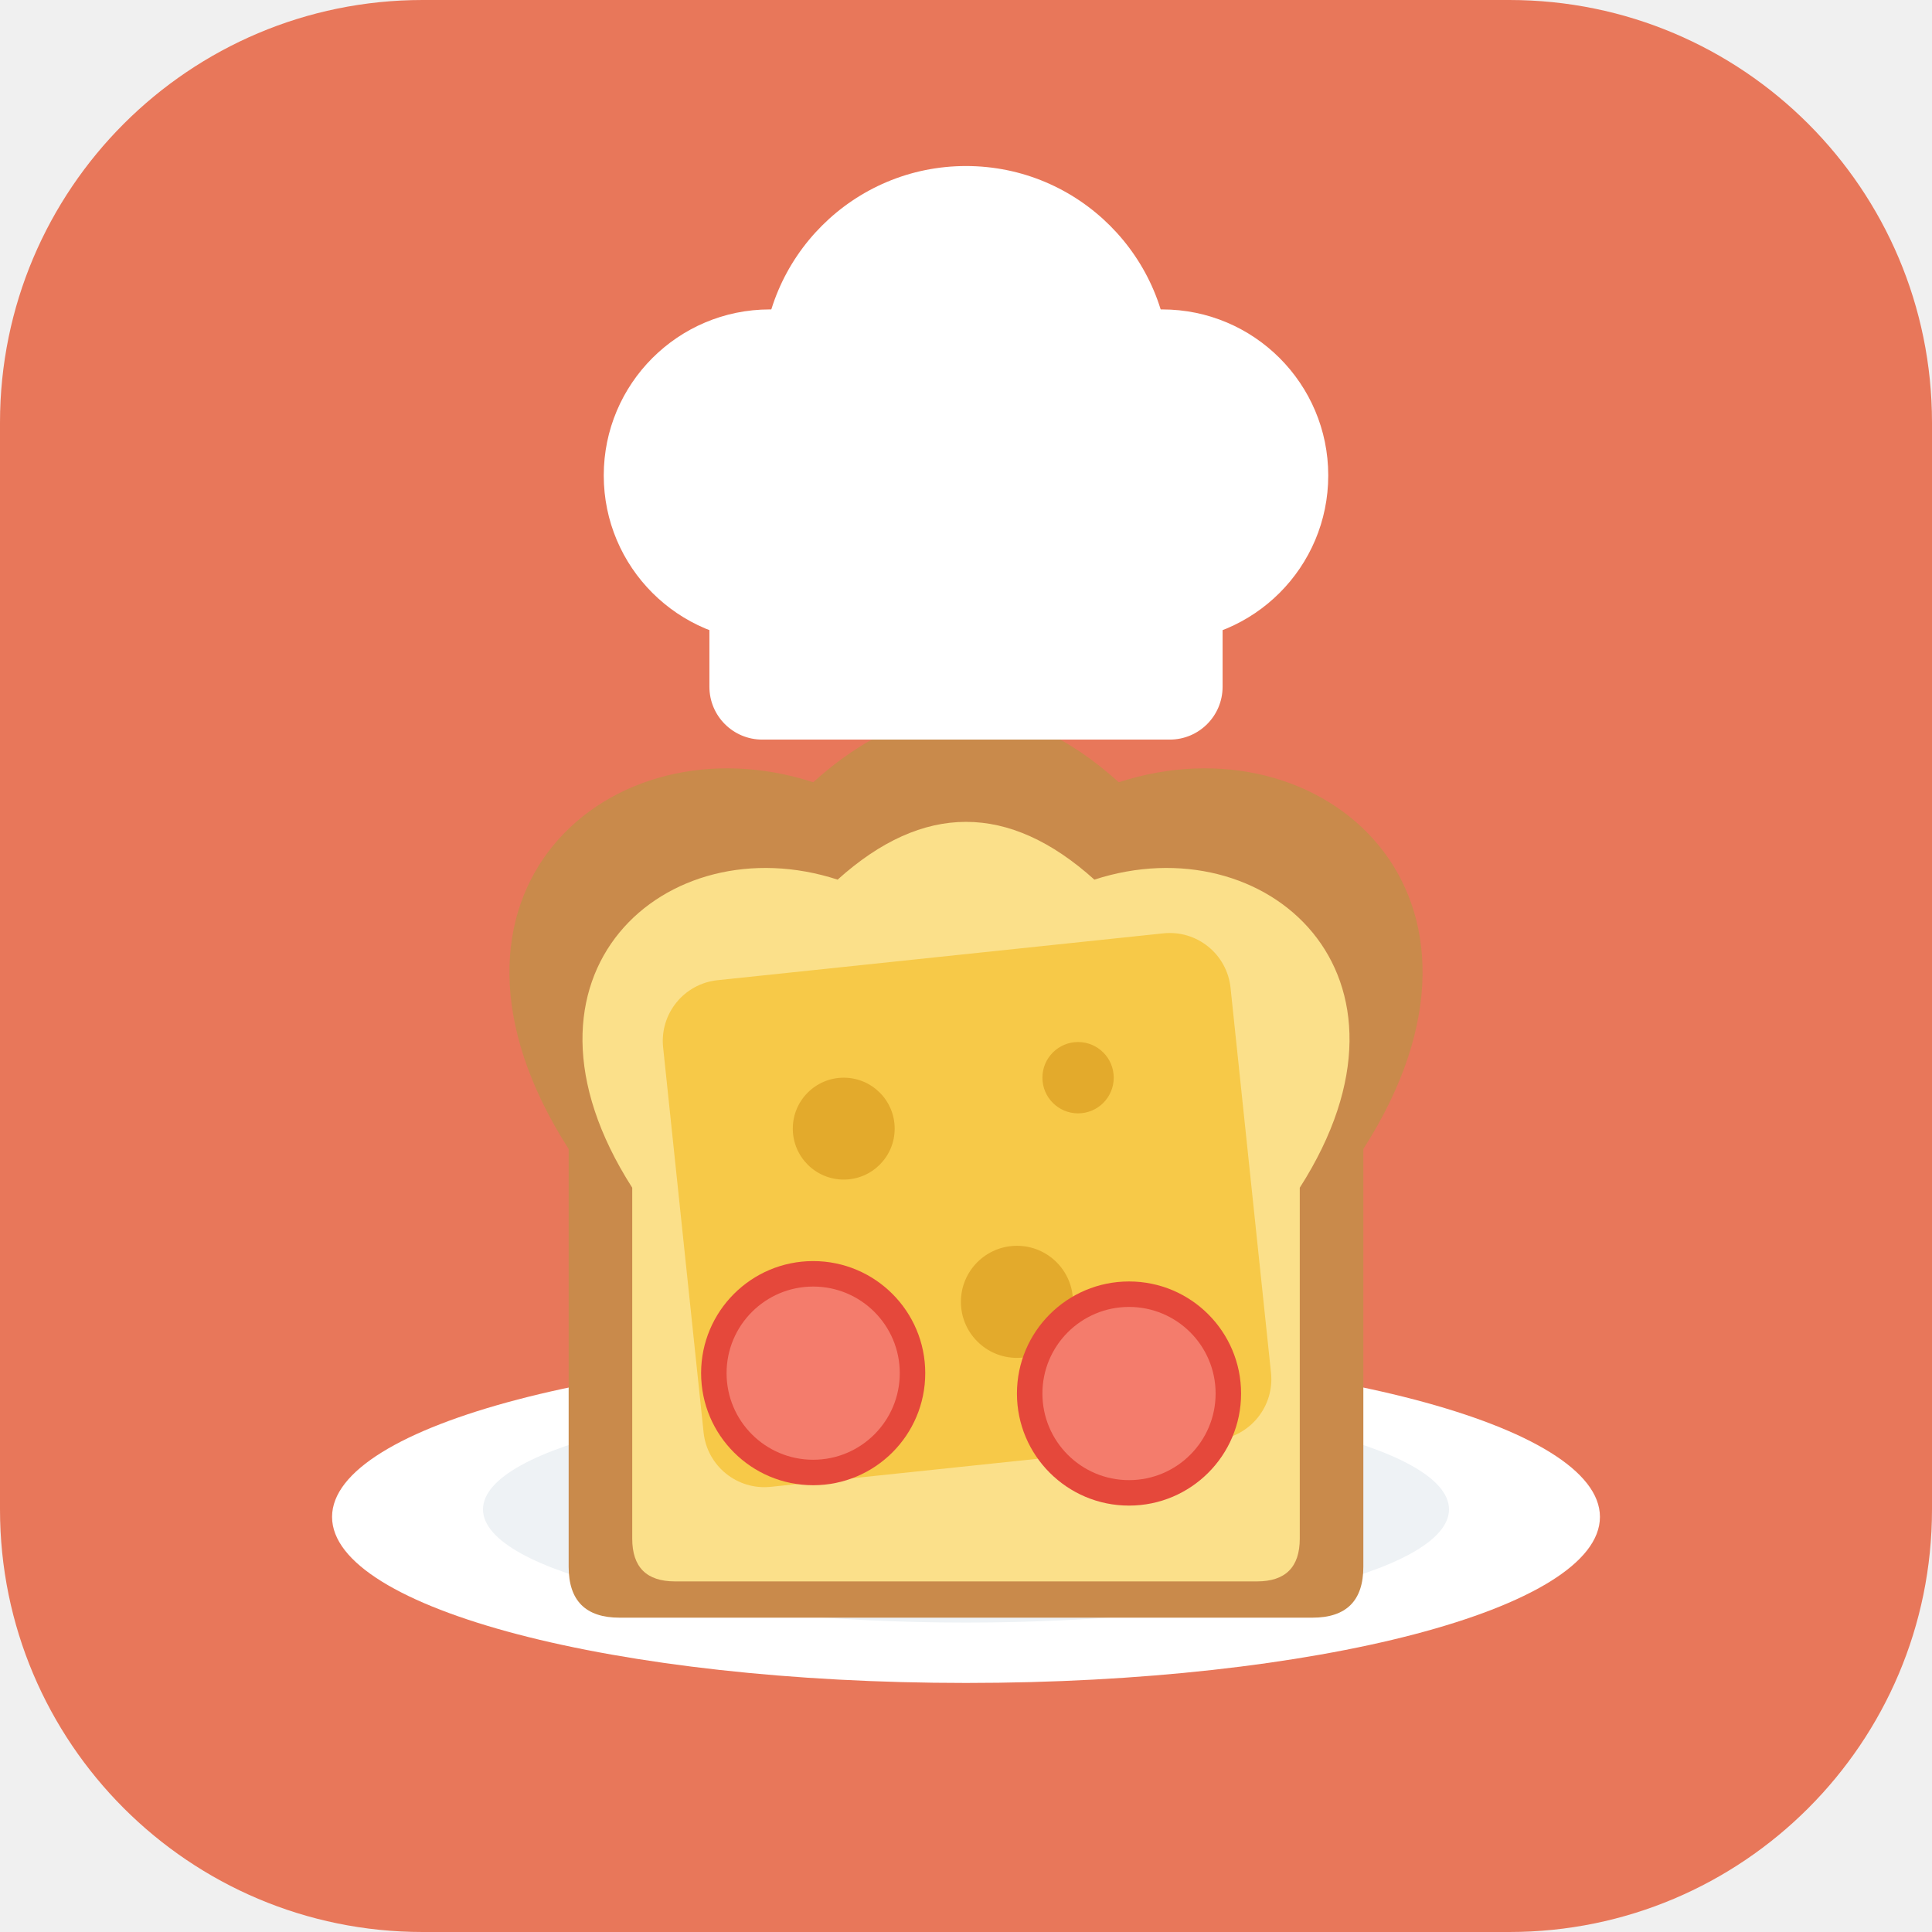
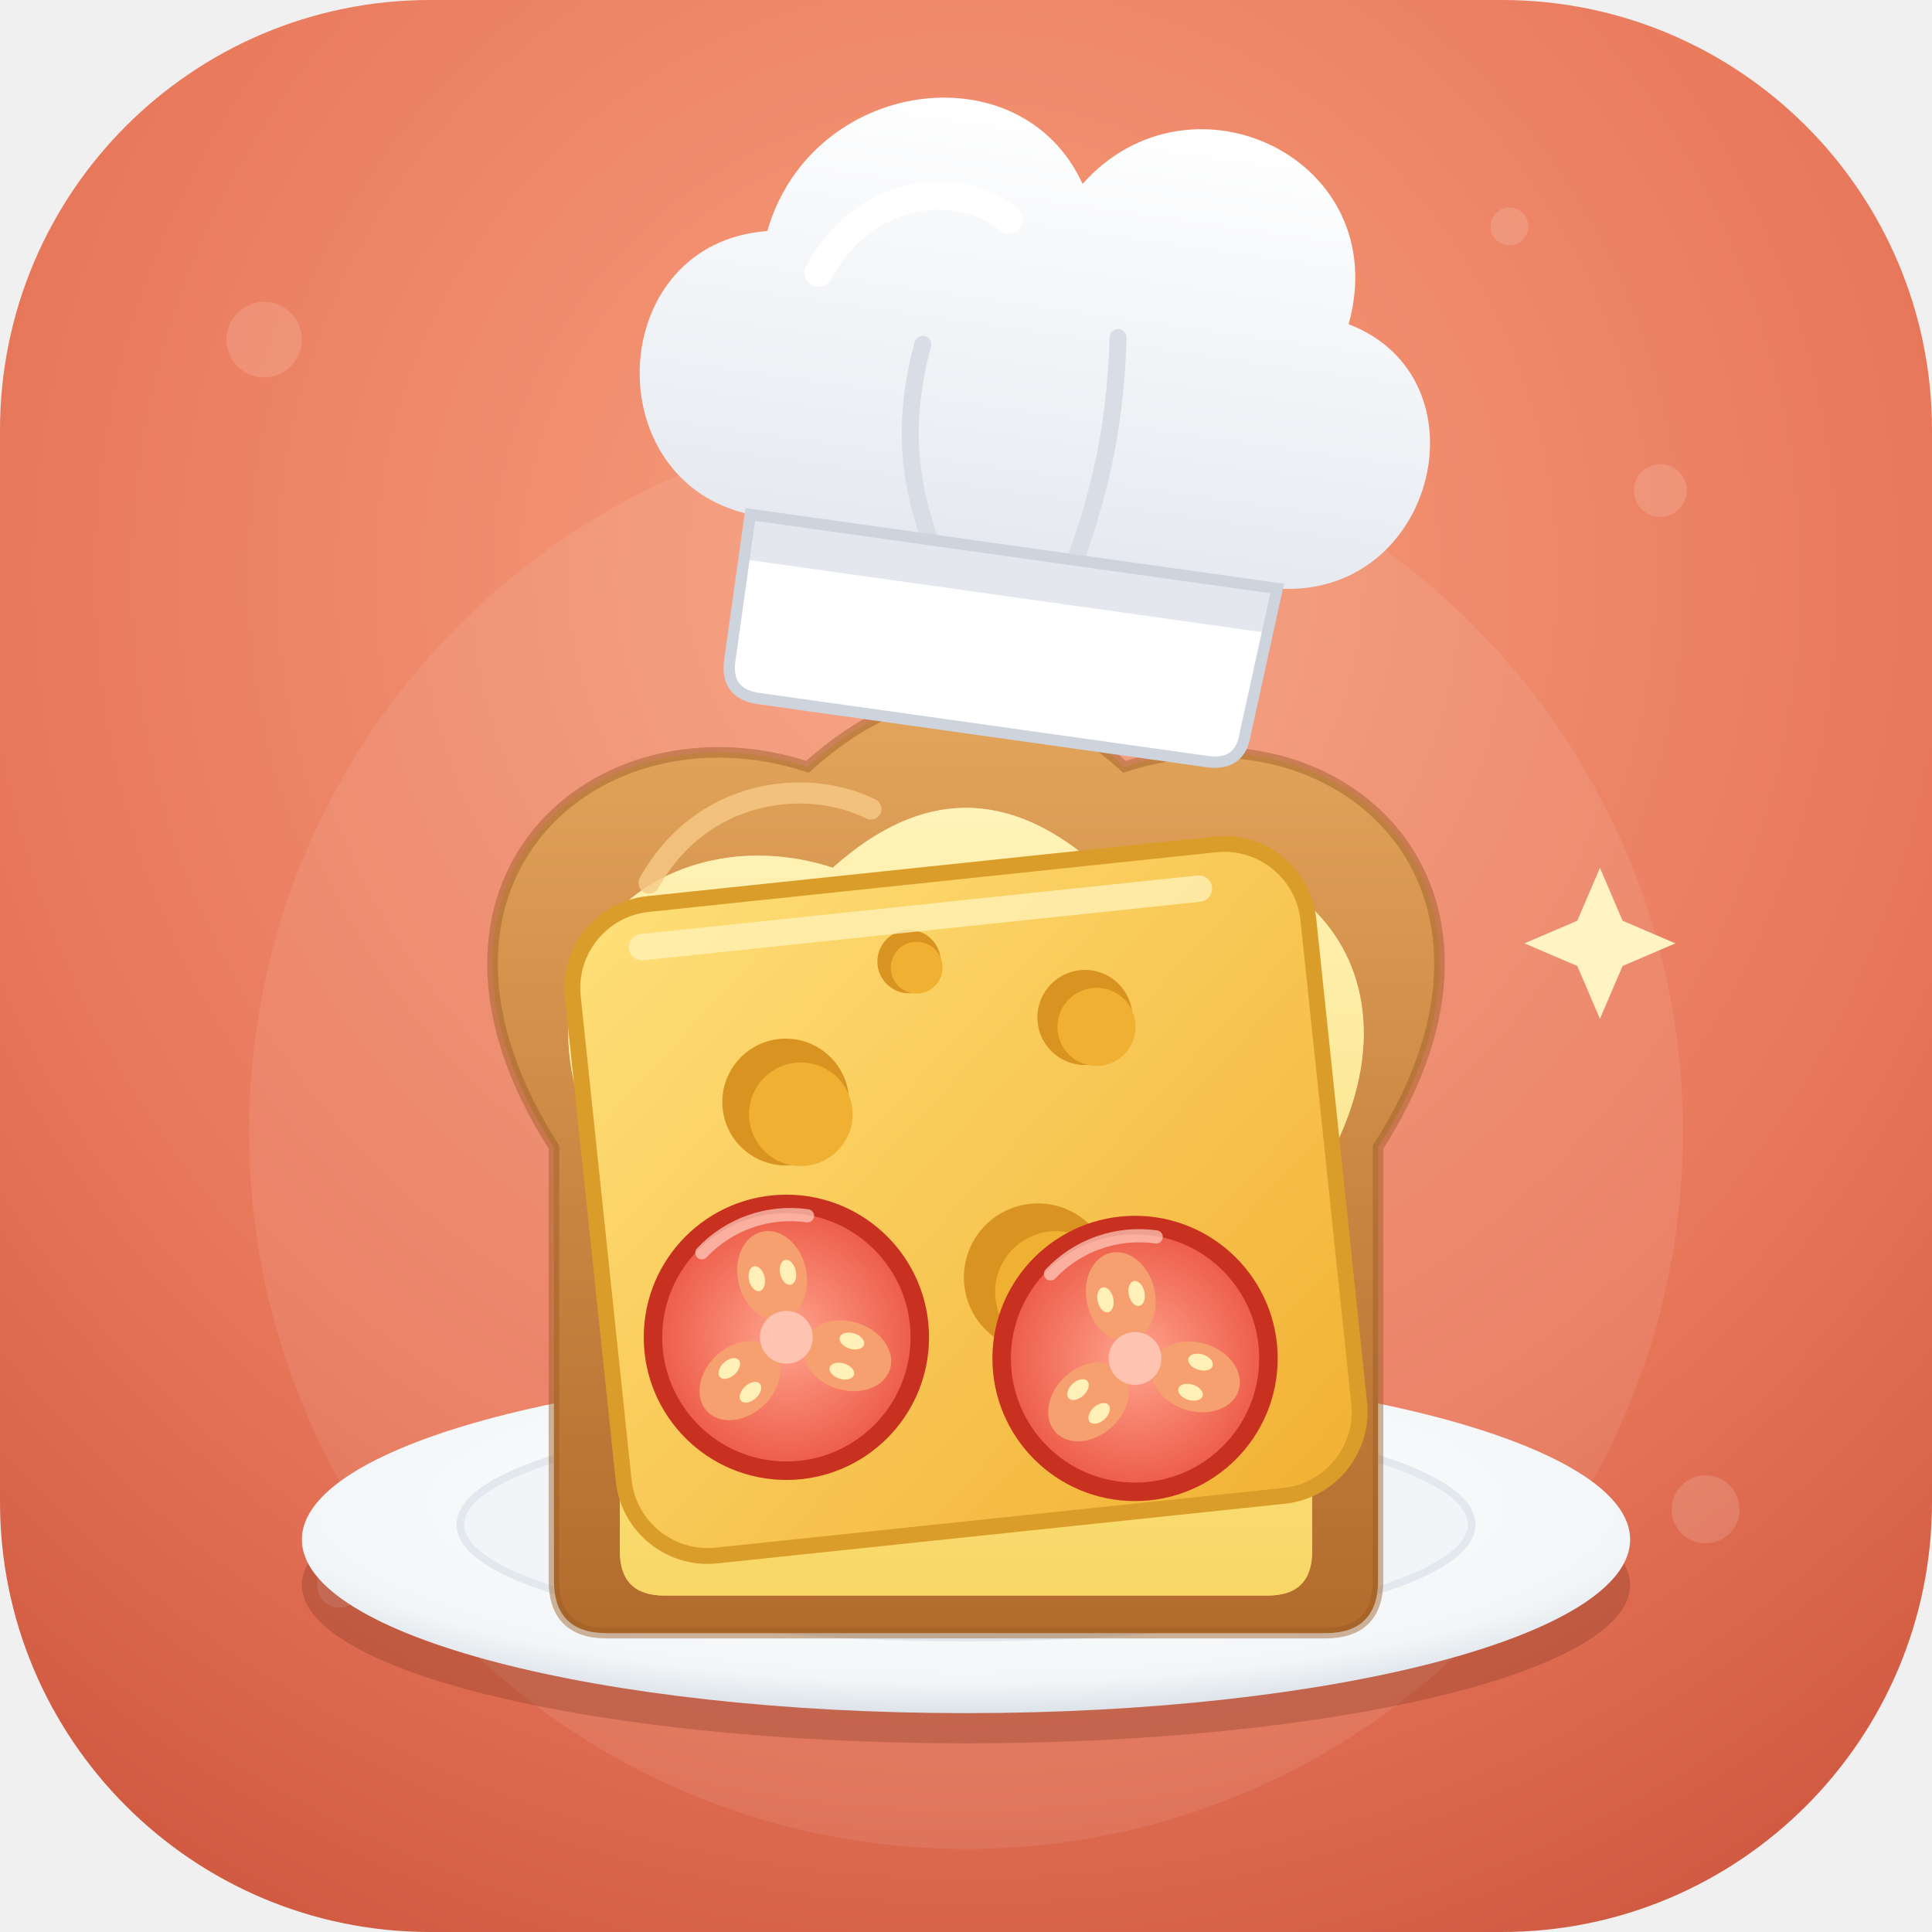
<svg xmlns="http://www.w3.org/2000/svg" viewBox="0 0 512 512">
-   <rect width="512" height="512" rx="112" fill="#E8775A" />
-   <ellipse cx="256" cy="402" rx="168" ry="44" fill="#FFFFFF" />
-   <ellipse cx="256" cy="400" rx="128" ry="30" fill="#EEF2F5" />
-   <g transform="translate(256 318) scale(1.35)">
-     <path d="M-78 72 L-78 -10 C-110 -60 -70 -95 -30 -82 C-10 -100 10 -100 30 -82 C70 -95 110 -60 78 -10 L78 72 Q78 82 68 82 L-68 82 Q-78 82 -78 72 Z" fill="#C98A4B" />
-     <path transform="translate(0 6) scale(.84)" d="M-78 72 L-78 -10 C-110 -60 -70 -95 -30 -82 C-10 -100 10 -100 30 -82 C70 -95 110 -60 78 -10 L78 72 Q78 82 68 82 L-68 82 Q-78 82 -78 72 Z" fill="#FBE08A" />
-     <rect x="-56" y="-48" width="112" height="100" rx="12" fill="#F7C948" transform="rotate(-6)" />
-     <circle cx="-24" cy="-14" r="10" fill="#E3AA2C" />
-     <circle cx="22" cy="-24" r="7" fill="#E3AA2C" />
-     <circle cx="10" cy="20" r="11" fill="#E3AA2C" />
-     <circle cx="-30" cy="34" r="22" fill="#E5483B" />
-     <circle cx="-30" cy="34" r="17" fill="#F47C6C" />
-     <circle cx="32" cy="38" r="22" fill="#E5483B" />
-     <circle cx="32" cy="38" r="17" fill="#F47C6C" />
+   <defs>
+     <linearGradient id="gCrust" x1="0" y1="0" x2="0" y2="1">
+       <stop offset="0" stop-color="#E3A55C" />
+       <stop offset="1" stop-color="#B26B2C" />
+     </linearGradient>
+     <radialGradient id="gCrumb" cx=".45" cy=".4" r=".7">
+       <stop offset="0" stop-color="#FDF0CF" />
+       <stop offset="1" stop-color="#EFCB86" />
+     </radialGradient>
+     <linearGradient id="gButter" x1="0" y1="0" x2="0" y2="1">
+       <stop offset="0" stop-color="#FFF3B8" />
+       <stop offset="1" stop-color="#F8D765" />
+     </linearGradient>
+     <linearGradient id="gCheese" x1="0" y1="0" x2="1" y2="1">
+       <stop offset="0" stop-color="#FFE07A" />
+       <stop offset="1" stop-color="#F2B032" />
+     </linearGradient>
+     <radialGradient id="gLettuce" cx=".5" cy=".5" r=".55">
+       <stop offset="0" stop-color="#C7EA8C" />
+       <stop offset=".6" stop-color="#8ACB55" />
+       <stop offset="1" stop-color="#4F9A35" />
+     </radialGradient>
+     <radialGradient id="gTomFlesh" cx=".5" cy=".5" r=".55">
+       <stop offset="0" stop-color="#FFA48E" />
+       <stop offset="1" stop-color="#EC5844" />
+     </radialGradient>
+     <radialGradient id="gPlate" cx=".5" cy=".4" r=".6">
+       <stop offset="0" stop-color="#FFFFFF" />
+       <stop offset=".85" stop-color="#F3F6F8" />
+       <stop offset="1" stop-color="#DCE3E9" />
+     </radialGradient>
+     <linearGradient id="gHat" x1="0" y1="0" x2="0" y2="1">
+       <stop offset="0" stop-color="#FFFFFF" />
+       <stop offset="1" stop-color="#E6EAF0" />
+     </linearGradient>
+     <radialGradient id="gIconBg" cx=".5" cy=".3" r=".85">
+       <stop offset="0" stop-color="#F7A07E" />
+       <stop offset=".6" stop-color="#E8775A" />
+       <stop offset="1" stop-color="#C9523A" />
+     </radialGradient>
+   </defs>
+   <rect width="512" height="512" rx="114" fill="url(#gIconBg)" />
+   <circle cx="256" cy="300" r="190" fill="#FFFFFF" opacity=".08" />
+   <circle cx="70" cy="90" r="10" fill="#FFFFFF" opacity=".14" />
+   <circle cx="440" cy="130" r="7" fill="#FFFFFF" opacity=".14" />
+   <circle cx="90" cy="420" r="6" fill="#FFFFFF" opacity=".14" />
+   <circle cx="452" cy="400" r="9" fill="#FFFFFF" opacity=".14" />
+   <circle cx="400" cy="60" r="5" fill="#FFFFFF" opacity=".14" />
+   <ellipse cx="256" cy="420" rx="176" ry="42" fill="rgba(90,30,15,.22)" />
+   <ellipse cx="256" cy="408" rx="176" ry="46" fill="url(#gPlate)" />
+   <ellipse cx="256" cy="404" rx="134" ry="30" fill="#F2F5F8" stroke="#E2E8EE" stroke-width="2" />
+   <g transform="translate(256 318) rotate(0) scale(1.4)">
+     <path d="M-78 72 L-78 -10 C-110 -60 -70 -95 -30 -82 C-10 -100 10 -100 30 -82 C70 -95 110 -60 78 -10 L78 72 Q78 82 68 82 L-68 82 Q-78 82 -78 72 Z" fill="url(#gCrust)" />
+     <path d="M-78 72 L-78 -10 C-110 -60 -70 -95 -30 -82 C-10 -100 10 -100 30 -82 C70 -95 110 -60 78 -10 L78 72 Q78 82 68 82 L-68 82 Q-78 82 -78 72 Z" fill="none" stroke="#9A5A24" stroke-width="2" opacity=".45" />
+     <path d="M-78 72 L-78 -10 C-110 -60 -70 -95 -30 -82 C-10 -100 10 -100 30 -82 C70 -95 110 -60 78 -10 L78 72 Q78 82 68 82 L-68 82 Q-78 82 -78 72 Z" transform="translate(0 6) scale(.84)" fill="url(#gCrumb)" />
+     <path d="M-78 72 L-78 -10 C-110 -60 -70 -95 -30 -82 C-10 -100 10 -100 30 -82 C70 -95 110 -60 78 -10 L78 72 Q78 82 68 82 L-68 82 Q-78 82 -78 72 Z" transform="translate(0 6) scale(.84)" fill="url(#gButter)" />
+     <path d="M-40 -30 C-10 -40 20 -36 46 -28" stroke="#FFF8D6" stroke-width="5" fill="none" stroke-linecap="round" opacity=".8" />
+     <path d="M-44 20 C-10 12 24 16 50 24" stroke="#F2CB55" stroke-width="4" fill="none" stroke-linecap="round" opacity=".7" />
+     <path d="M-60 -60 C-50 -78 -30 -80 -18 -74" stroke="#F6C987" stroke-width="4" fill="none" stroke-linecap="round" opacity=".8" />
+     <g transform="translate(2 -2) rotate(0) scale(0.8)">
+       <path d="M74 0 Q94.5 14.2 69.5 20.5 Q83.1 41 56.7 38.6 Q61.7 62.8 37 52 Q32.8 77.1 12.8 59.1 Q0 82 -12.8 59.1 Q-32.8 77.1 -37 52 Q-61.7 62.8 -56.7 38.6 Q-83.1 41 -69.5 20.5 Q-94.5 14.2 -74 0 Q-94.5 -14.2 -69.5 -20.5 Q-83.1 -41 -56.7 -38.6 Q-61.7 -62.8 -37 -52 Q-32.8 -77.1 -12.8 -59.1 Q-0 -82 12.8 -59.1 Q32.8 -77.1 37 -52 Q61.7 -62.8 56.7 -38.6 Q83.1 -41 69.5 -20.5 Q94.5 -14.2 74 -0 Z" fill="url(#gLettuce)" />
+       <path d="M74 0 Q94.5 14.2 69.5 20.5 Q83.1 41 56.7 38.6 Q61.7 62.8 37 52 Q32.8 77.1 12.8 59.1 Q0 82 -12.8 59.1 Q-32.8 77.1 -37 52 Q-61.7 62.8 -56.7 38.6 Q-83.1 41 -69.5 20.5 Q-94.5 14.2 -74 0 Q-94.5 -14.2 -69.5 -20.5 Q-83.1 -41 -56.7 -38.6 Q-61.7 -62.8 -37 -52 Q-32.8 -77.1 -12.8 -59.1 Q-0 -82 12.8 -59.1 Q32.8 -77.1 37 -52 Q61.7 -62.8 56.7 -38.6 Q83.1 -41 69.5 -20.5 Q94.5 -14.2 74 -0 Z" fill="none" stroke="#468C2F" stroke-width="2.5" />
+       <path d="M0 58 L0 -56 M0 30 L-36 6 M0 30 L36 6 M0 0 L-40 -26 M0 0 L40 -26 M0 -28 L-26 -48 M0 -28 L26 -48" stroke="#E2F5C0" stroke-width="4" fill="none" stroke-linecap="round" opacity=".85" />
+     </g>
+     <g transform="translate(0 0) rotate(-6) scale(1)">
+       <rect x="-70" y="-62" width="140" height="124" rx="16" fill="url(#gCheese)" />
+       <rect x="-70" y="-62" width="140" height="124" rx="16" fill="none" stroke="#DB9D2A" stroke-width="3" />
+       <circle cx="-32" cy="-22" r="12" fill="#D99320" />
+       <circle cx="-29.4" cy="-19.4" r="9.8" fill="#F0B133" />
+       <circle cx="26" cy="-32" r="9" fill="#D99320" />
+       <circle cx="28.0" cy="-30.0" r="7.4" fill="#F0B133" />
+       <circle cx="12" cy="16" r="14" fill="#D99320" />
+       <circle cx="15.1" cy="19.1" r="11.5" fill="#F0B133" />
+       <circle cx="-36" cy="32" r="8" fill="#D99320" />
+       <circle cx="-34.2" cy="33.8" r="6.6" fill="#F0B133" />
+       <circle cx="42" cy="30" r="10" fill="#D99320" />
+       <circle cx="44.2" cy="32.2" r="8.2" fill="#F0B133" />
+       <circle cx="-6" cy="-46" r="6" fill="#D99320" />
+       <circle cx="-4.7" cy="-44.7" r="4.9" fill="#F0B133" />
+       <path d="M-56 -54 L50 -54" stroke="#FFF1B5" stroke-width="5" stroke-linecap="round" opacity=".8" />
+     </g>
+     <g transform="translate(-34 26) rotate(0) scale(1)">
+       <circle r="27" fill="#C8301F" />
+       <circle r="23.5" fill="url(#gTomFlesh)" />
+       <ellipse cx="11.5" cy="3.5" rx="8.5" ry="6.5" fill="#F7A06F" transform="rotate(17.2 11.5 3.5)" />
+       <ellipse cx="12.4" cy="0.7" rx="2.4" ry="1.5" fill="#FFF0B8" transform="rotate(17.2 12.4 0.7)" />
+       <ellipse cx="10.5" cy="6.4" rx="2.4" ry="1.5" fill="#FFF0B8" transform="rotate(17.2 10.5 6.4)" />
+       <ellipse cx="-8.8" cy="8.2" rx="8.5" ry="6.5" fill="#F7A06F" transform="rotate(137.2 -8.8 8.2)" />
+       <ellipse cx="-6.8" cy="10.4" rx="2.4" ry="1.5" fill="#FFF0B8" transform="rotate(137.2 -6.8 10.4)" />
+       <ellipse cx="-10.8" cy="5.9" rx="2.4" ry="1.5" fill="#FFF0B8" transform="rotate(137.2 -10.8 5.9)" />
+       <ellipse cx="-2.7" cy="-11.7" rx="8.5" ry="6.5" fill="#F7A06F" transform="rotate(257.2 -2.7 -11.7)" />
+       <ellipse cx="-5.6" cy="-11.1" rx="2.4" ry="1.5" fill="#FFF0B8" transform="rotate(257.2 -5.6 -11.1)" />
+       <ellipse cx="0.3" cy="-12.3" rx="2.4" ry="1.5" fill="#FFF0B8" transform="rotate(257.2 0.3 -12.3)" />
+       <circle r="5" fill="#FFC3B2" />
+       <path d="M-16 -16 A23 23 0 0 1 4 -23" stroke="#FFD0C2" stroke-width="2.5" fill="none" stroke-linecap="round" opacity=".7" />
+     </g>
+     <g transform="translate(32 30) rotate(0) scale(1)">
+       <circle r="27" fill="#C8301F" />
+       <circle r="23.5" fill="url(#gTomFlesh)" />
+       <ellipse cx="11.5" cy="3.5" rx="8.5" ry="6.5" fill="#F7A06F" transform="rotate(17.2 11.5 3.5)" />
+       <ellipse cx="12.4" cy="0.7" rx="2.4" ry="1.5" fill="#FFF0B8" transform="rotate(17.2 12.4 0.7)" />
+       <ellipse cx="10.5" cy="6.4" rx="2.4" ry="1.5" fill="#FFF0B8" transform="rotate(17.2 10.5 6.4)" />
+       <ellipse cx="-8.8" cy="8.2" rx="8.5" ry="6.5" fill="#F7A06F" transform="rotate(137.2 -8.8 8.2)" />
+       <ellipse cx="-6.8" cy="10.4" rx="2.4" ry="1.5" fill="#FFF0B8" transform="rotate(137.2 -6.8 10.4)" />
+       <ellipse cx="-10.8" cy="5.9" rx="2.4" ry="1.5" fill="#FFF0B8" transform="rotate(137.2 -10.8 5.9)" />
+       <ellipse cx="-2.7" cy="-11.7" rx="8.5" ry="6.5" fill="#F7A06F" transform="rotate(257.2 -2.7 -11.7)" />
+       <ellipse cx="-5.6" cy="-11.1" rx="2.4" ry="1.5" fill="#FFF0B8" transform="rotate(257.2 -5.6 -11.1)" />
+       <ellipse cx="0.3" cy="-12.3" rx="2.4" ry="1.5" fill="#FFF0B8" transform="rotate(257.2 0.3 -12.3)" />
+       <circle r="5" fill="#FFC3B2" />
+       <path d="M-16 -16 A23 23 0 0 1 4 -23" stroke="#FFD0C2" stroke-width="2.5" fill="none" stroke-linecap="round" opacity=".7" />
+     </g>
  </g>
-   <g transform="translate(256 132)" fill="#FFFFFF">
-     <circle cx="-52" cy="-6" r="44" />
-     <circle cx="0" cy="-34" r="54" />
-     <circle cx="52" cy="-6" r="44" />
-     <rect x="-68" y="0" width="136" height="64" rx="14" />
+   <g transform="translate(268 140) rotate(8) scale(1.5)">
+     <path d="M-46 4 C-74 2 -78 -40 -50 -46 C-46 -74 -10 -84 4 -62 C20 -86 58 -74 54 -44 C80 -38 76 2 48 4 Z" fill="url(#gHat)" />
+     <path d="M-20 -30 C-22 -14 -18 -4 -14 4 M14 -36 C16 -18 14 -6 12 4" stroke="#D9DEE6" stroke-width="3" fill="none" stroke-linecap="round" />
+     <path d="M-46 4 L48 4 L46 30 Q46 36 40 36 L-40 36 Q-46 36 -46 30 Z" fill="#FFFFFF" />
+     <path d="M-46 4 L48 4 L48 12 L-46 12 Z" fill="#E4E8EE" />
+     <path d="M-46 4 L48 4 L46 30 Q46 36 40 36 L-40 36 Q-46 36 -46 30 Z" fill="none" stroke="#CDD4DD" stroke-width="2" />
+     <path d="M-40 -40 C-34 -56 -18 -60 -8 -54" stroke="#FFFFFF" stroke-width="5" fill="none" stroke-linecap="round" />
  </g>
+   <path d="M424 230 L430 244 L444 250 L430 256 L424 270 L418 256 L404 250 L418 244 Z" fill="#FFF3C4" />
</svg>
